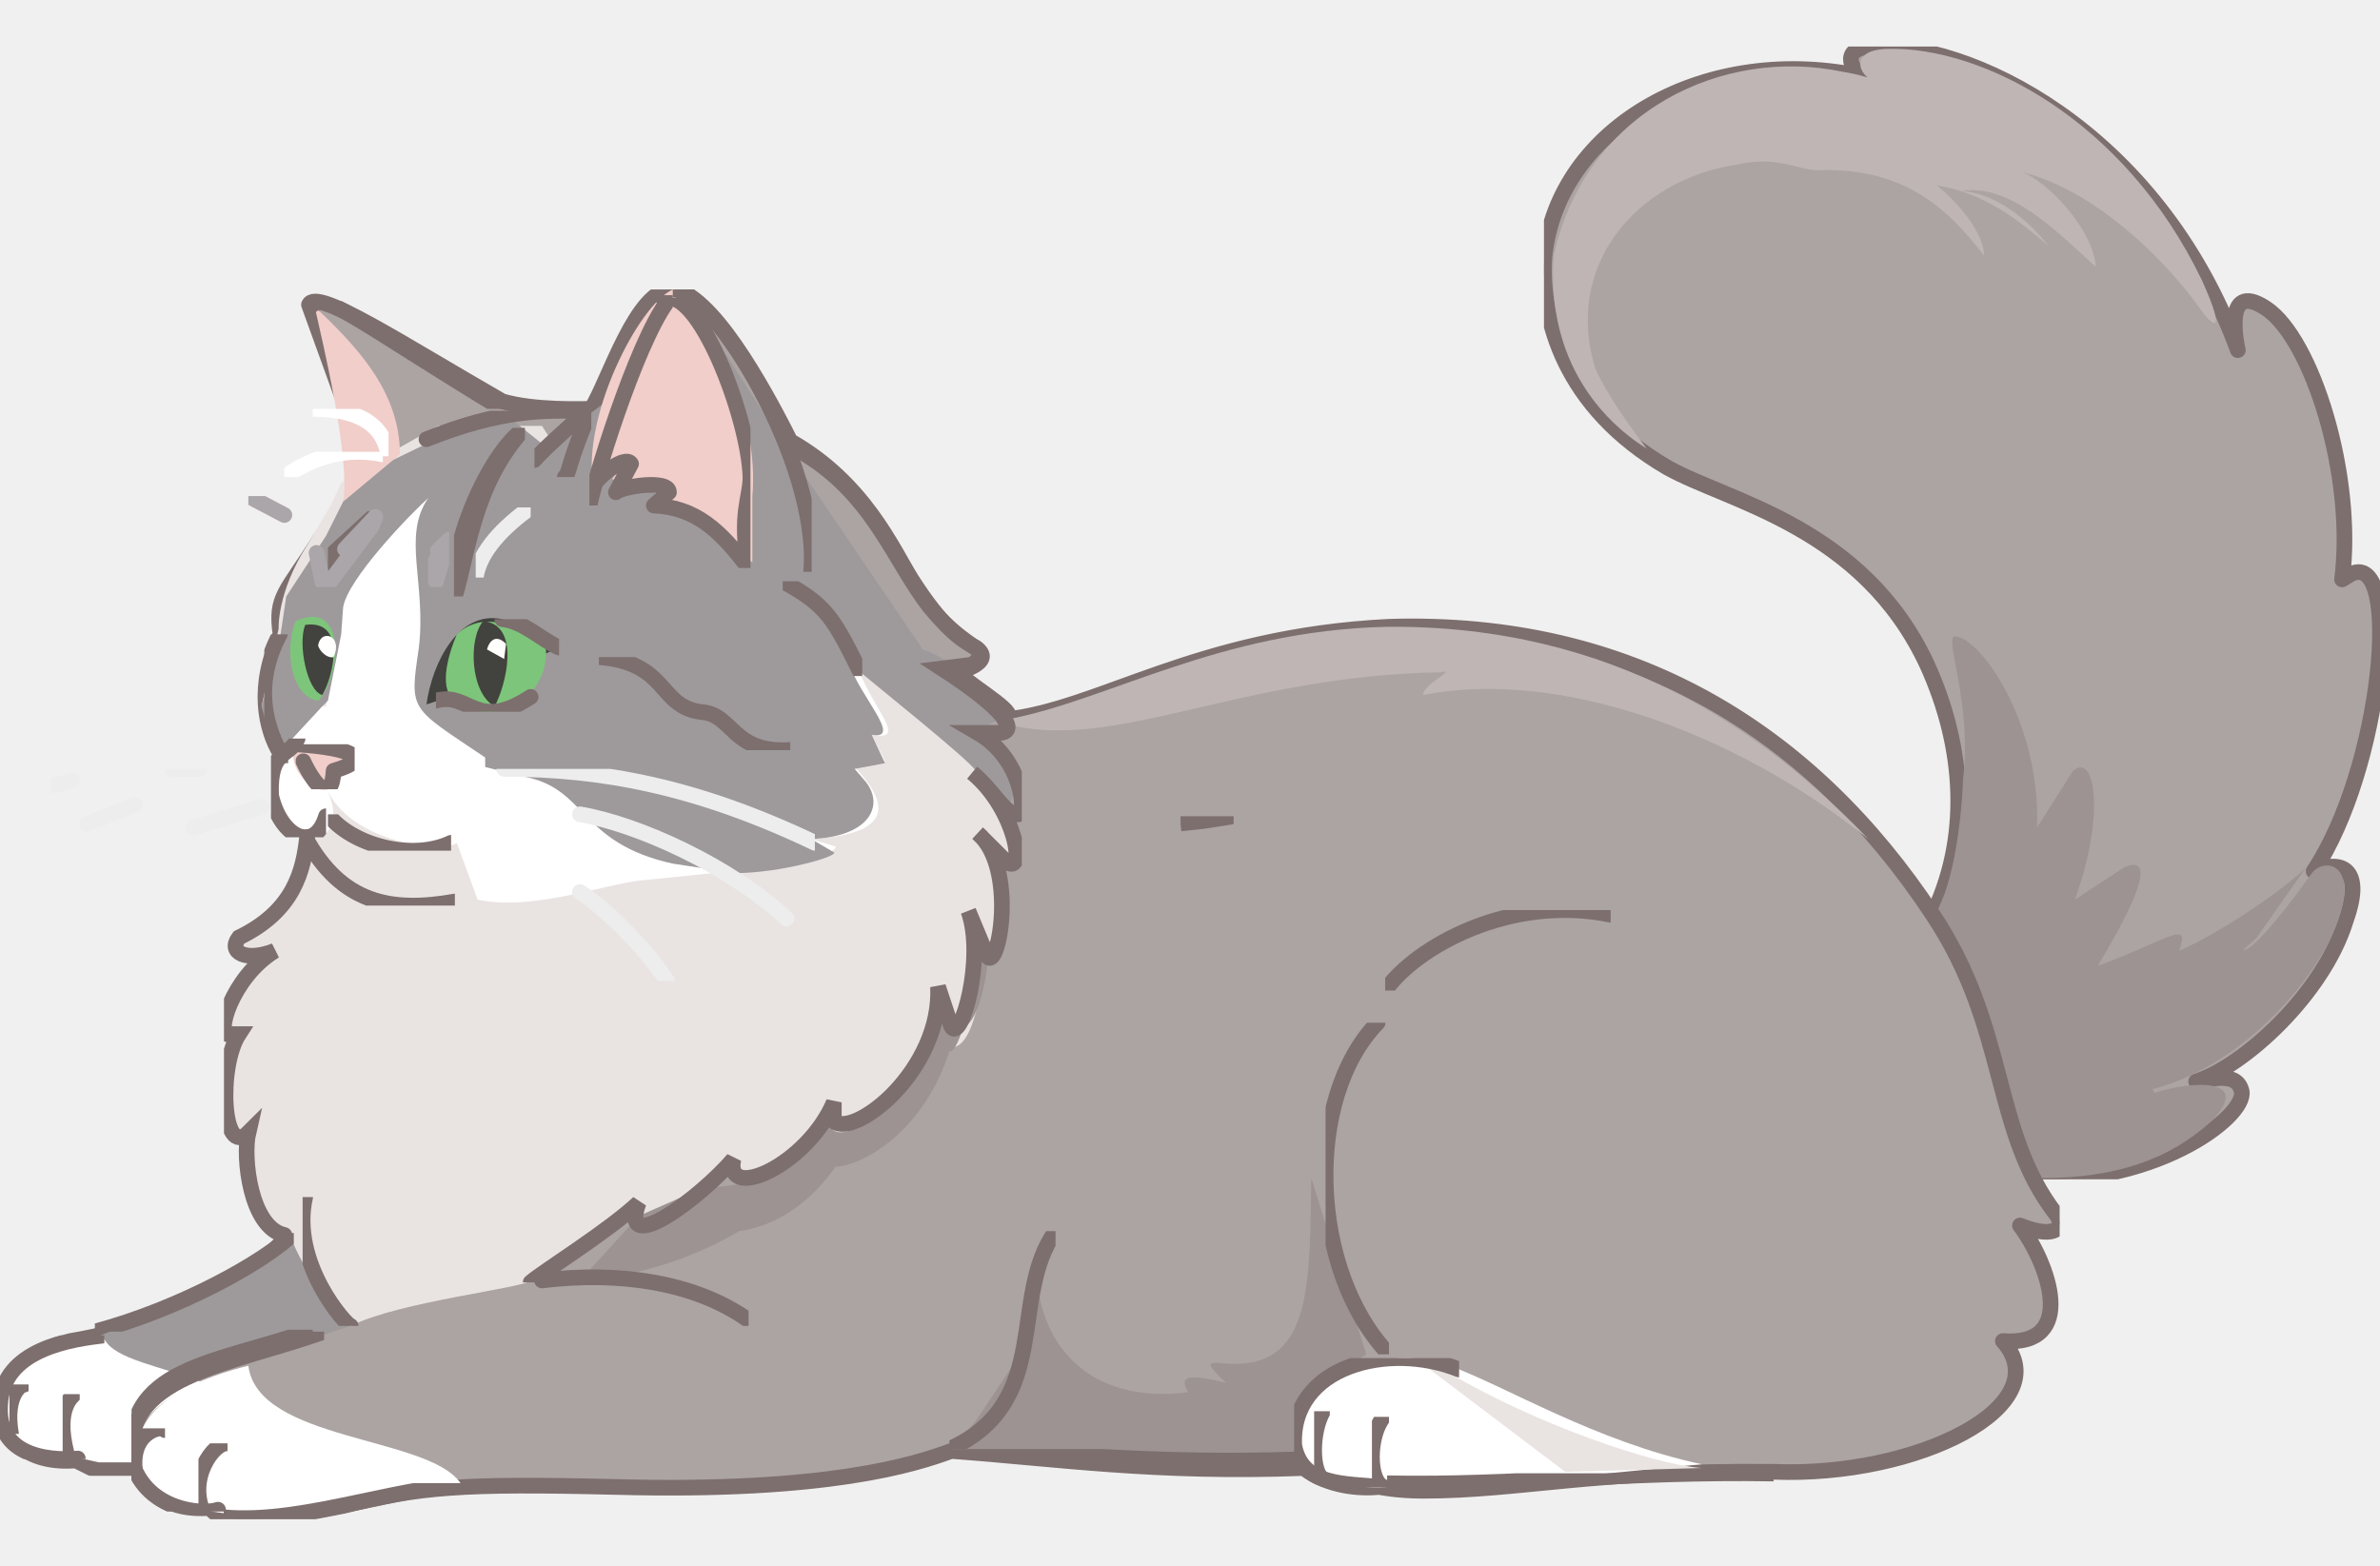
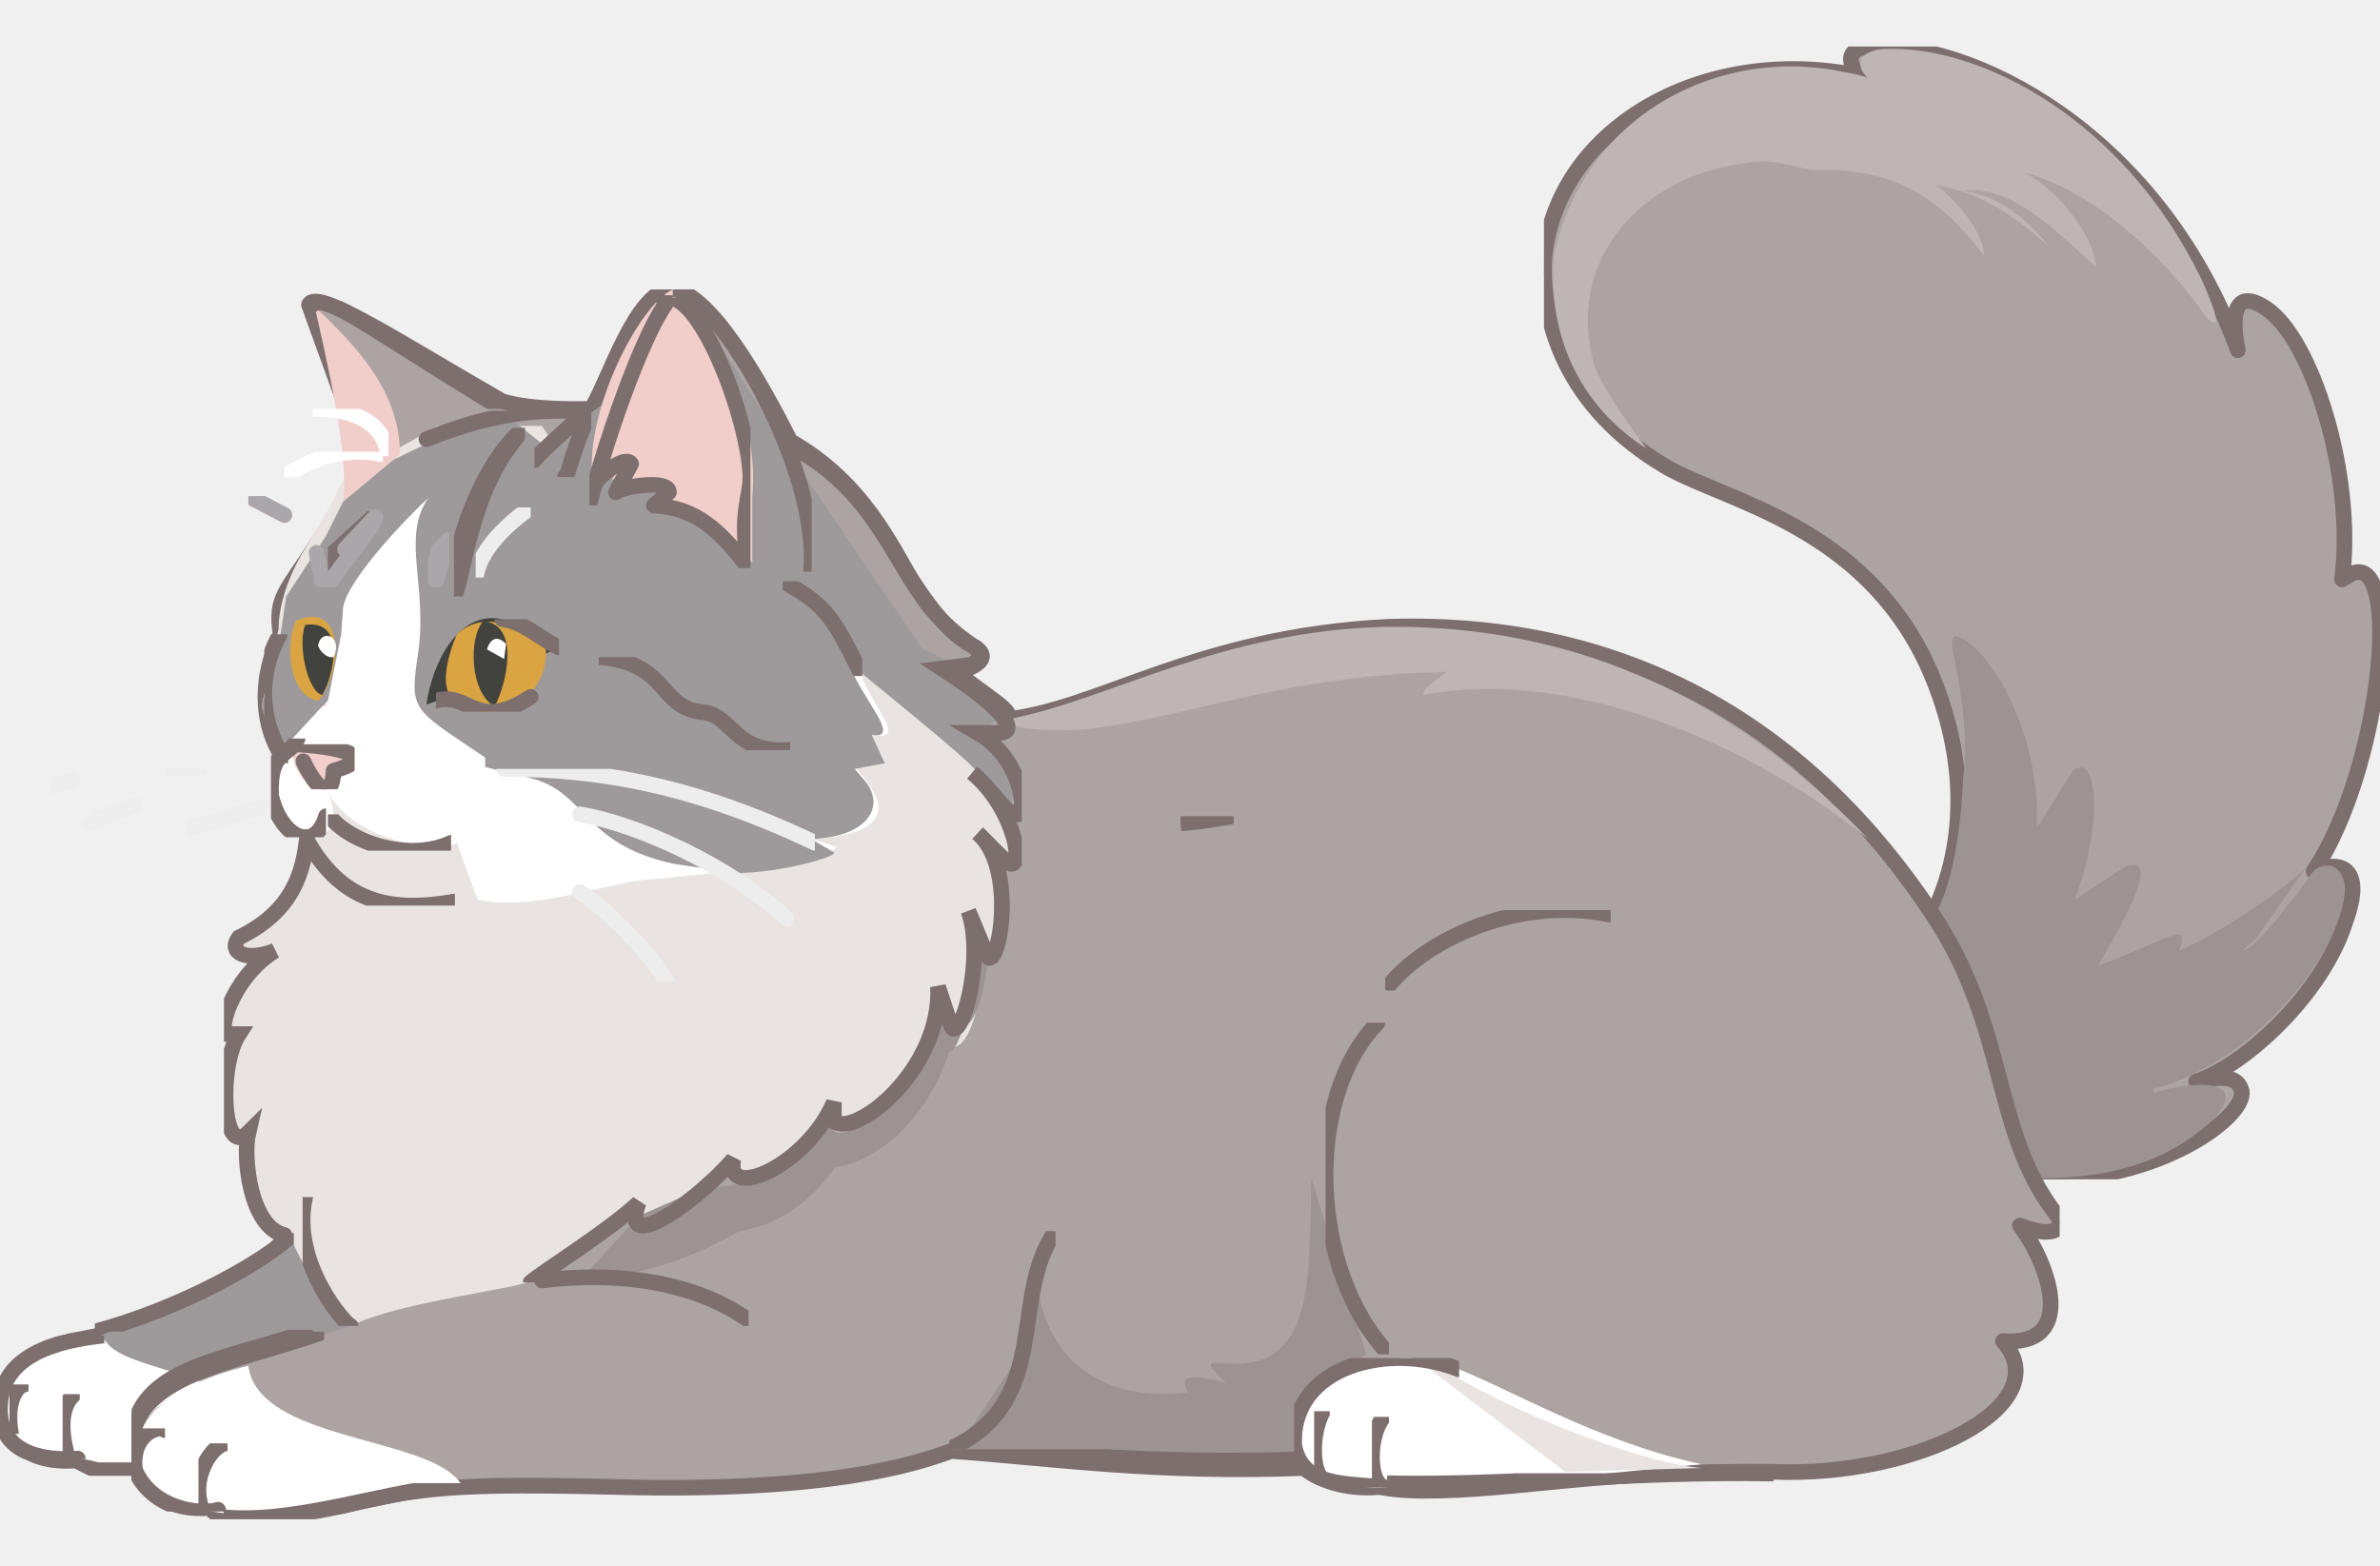
<svg xmlns="http://www.w3.org/2000/svg" viewBox="0 0 152 100" fill="none" role="img" aria-label="Bubu the cat, lying down">
  <clipPath id="clip-cat-bubu">
    <rect width="152" height="100" />
  </clipPath>
  <g clip-path="url(#clip-cat-bubu)">
    <svg x="98.606" y="2.973" width="53.394" height="72.348" viewBox="-2.1141022443771362e-7 -0 33.534 45.438" preserveAspectRatio="none">
      <path d="M30.872 33.078c2.736-4.104 3.572-12.844 1.52-11.932l-0.38 0.228c0.532-4.18-1.216-9.652-3.04-10.868-1.824-1.216-1.14 1.672-1.14 1.672-3.268-8.892-10.944-12.464-14.82-12.16-1.14 0.076-0.684 1.064-0.076 1.216-6.384-1.444-12.388 1.976-12.92 7.22-0.152 2.432 0.76 6.004 4.94 8.436 2.432 1.368 7.828 2.356 10.412 7.904 1.52 3.344 1.748 6.992 0.152 10.184l3.572 10.412c5.168 0.456 9.12-2.432 8.892-3.496-0.152-0.608-0.76-0.608-1.824-0.38 1.9-0.608 5.092-3.496 6.004-6.46 0.684-1.9 0-2.508-1.292-1.976z" fill="#ACA4A3" />
      <path d="M30.872 33.078c2.736-4.104 3.572-12.844 1.52-11.932l-0.38 0.228c0.532-4.18-1.216-9.652-3.04-10.868-1.824-1.216-1.14 1.672-1.14 1.672-3.268-8.892-10.944-12.464-14.82-12.16-1.14 0.076-0.684 1.064-0.076 1.216-6.384-1.444-12.388 1.976-12.92 7.22-0.152 2.432 0.76 6.004 4.94 8.436 2.432 1.368 7.828 2.356 10.412 7.904 1.52 3.344 1.748 6.992 0.152 10.184l3.572 10.412c5.168 0.456 9.12-2.432 8.892-3.496-0.152-0.608-0.76-0.608-1.824-0.38 1.9-0.608 5.092-3.496 6.004-6.46 0.684-1.9 0-2.508-1.292-1.976z" fill="none" stroke="#7D6F6E" stroke-width="1" stroke-linecap="round" stroke-linejoin="round" vector-effect="non-scaling-stroke" />
    </svg>
    <svg x="99.187" y="3.12" width="42.334" height="25.535" viewBox="0 -6.495974957942963e-8 26.588 16.037" preserveAspectRatio="none">
      <path d="M18.803 4.941c1.064 0.38 2.888 2.356 2.964 3.8-1.596-1.444-3.42-3.344-5.396-3.04 1.444 0.076 2.812 1.292 3.496 2.204-1.216-1.064-2.584-2.128-4.484-2.432 0.684 0.532 1.9 1.824 1.9 2.812-1.52-1.976-3.268-3.496-6.536-3.42-0.836 0.076-1.596-0.608-3.344-0.228-4.104 0.608-6.992 4.104-5.7 8.208 0.532 1.14 1.368 2.28 2.052 3.192-2.052-1.292-4.028-3.8-3.724-7.752 1.292-5.852 6.84-8.36 11.552-7.372 1.444 0.228 2.28 0.76 2.508 0.836 0.304 0.228 0 0.228-0.988-0.304-0.988-0.38-1.216-1.444 0.38-1.444 3.724-0.076 9.424 2.812 12.54 9.272 1.064 2.356 0.38 1.824-0.076 1.14-1.52-2.128-4.332-4.788-7.144-5.472z" fill="#BEB5B4" />
    </svg>
    <svg x="123.317" y="40.633" width="26.408" height="34.611" viewBox="-3.5762786865234375e-7 7.566995918750763e-7 16.585 21.738" preserveAspectRatio="none">
      <path d="M5.7 5.398l-1.444 2.28c0.152-4.256-2.28-7.6-3.268-7.676-0.532-0.076 0.684 2.584 0.304 5.7-0.076 1.976-0.456 4.636-1.292 5.7l3.648 10.26 0.76 0.076c3.04 0 5.168-0.76 6.84-2.28 1.748-1.824-0.912-1.596-2.28-1.14l-0.076-0.152c4.256-1.064 7.98-6.004 7.676-8.284-0.152-0.836-0.912-0.836-1.292-0.38-0.836 1.216-2.128 2.812-2.584 3.04-0.38 0.152 0-0.076 0.38-0.456l1.976-2.812c-0.912 0.912-3.496 2.66-5.092 3.344 0.456-1.292-0.38-0.456-3.268 0.608 1.748-2.888 2.28-4.484 1.064-3.952l-1.976 1.292c1.216-3.344 0.836-5.928-0.076-5.168z" fill="#9C9392" />
    </svg>
    <svg x="0.169" y="18.489" width="131.371" height="78.538" viewBox="0 0 82.507 49.326" preserveAspectRatio="none">
      <path d="M40.179 17.253c3.8-0.38 7.676-3.344 15.428-3.724 9.728-0.304 16.948 4.18 21.812 11.552 3.04 4.56 2.356 8.664 4.94 12.008 0.38 0.456 0.076 1.064-1.444 0.456 1.14 1.52 2.356 4.864-0.684 4.636 2.28 2.584-3.42 5.472-9.196 5.244-7.22-0.076-10.184 0.76-14.06 0.76-1.064 0-1.748-0.152-1.748-0.152-0.76 0.076-2.052 0-3.04-0.76-5.928 0.228-9.956-0.38-14.136-0.684-1.444 0.532-4.94 1.672-13.452 1.444-6.232-0.152-7.904 0-10.944 0.76-2.584 0.532-4.94 0.836-5.32 0.076-0.76 0.076-2.356 0-2.888-1.596l-1.9 0-0.608-0.304c-3.724 0.304-4.028-3.8-0.228-4.788 2.204-0.38 6.308-1.368 8.664-4.18l1.444-16.112-1.672-3.268c-0.608-0.988-0.988-2.736 0-4.788-0.228-1.52 0.228-1.672 1.52-3.724 0.912-1.444 2.204-2.508 2.204-2.508l-1.292-3.42-1.292-3.572c0.304-0.684 3.648 1.52 7.752 3.876 1.292 0.38 3.192 0.304 3.572 0.304 0.684-1.064 1.824-4.864 3.268-4.788 1.52 0.152 3.572 3.8 4.712 6.08 2.964 1.672 4.104 4.332 4.864 5.548 1.216 1.9 1.976 2.432 2.584 2.736 0.836 0.608-0.76 0.988-0.76 0.988 0.836 0.76 2.66 1.748 1.9 1.9z" fill="#ACA4A3" />
      <path d="M40.179 17.253c3.8-0.38 7.676-3.344 15.428-3.724 9.728-0.304 16.948 4.18 21.812 11.552 3.04 4.56 2.356 8.664 4.94 12.008 0.38 0.456 0.076 1.064-1.444 0.456 1.14 1.52 2.356 4.864-0.684 4.636 2.28 2.584-3.42 5.472-9.196 5.244-7.22-0.076-10.184 0.76-14.06 0.76-1.064 0-1.748-0.152-1.748-0.152-0.76 0.076-2.052 0-3.04-0.76-5.928 0.228-9.956-0.38-14.136-0.684-1.444 0.532-4.94 1.672-13.452 1.444-6.232-0.152-7.904 0-10.944 0.76-2.584 0.532-4.94 0.836-5.32 0.076-0.76 0.076-2.356 0-2.888-1.596l-1.9 0-0.608-0.304c-3.724 0.304-4.028-3.8-0.228-4.788 2.204-0.38 6.308-1.368 8.664-4.18l1.444-16.112-1.672-3.268c-0.608-0.988-0.988-2.736 0-4.788-0.228-1.52 0.228-1.672 1.52-3.724 0.912-1.444 2.204-2.508 2.204-2.508l-1.292-3.42-1.292-3.572c0.304-0.684 3.648 1.52 7.752 3.876 1.292 0.38 3.192 0.304 3.572 0.304 0.684-1.064 1.824-4.864 3.268-4.788 1.52 0.152 3.572 3.8 4.712 6.08 2.964 1.672 4.104 4.332 4.864 5.548 1.216 1.9 1.976 2.432 2.584 2.736 0.836 0.608-0.76 0.988-0.76 0.988 0.836 0.76 2.66 1.748 1.9 1.9z" fill="none" stroke="#7D6F6E" stroke-width="1" stroke-linecap="round" stroke-linejoin="round" vector-effect="non-scaling-stroke" />
    </svg>
    <svg x="82.857" y="86.74" width="25.818" height="8.329" viewBox="1.4901161193847656e-7 0 16.215 5.231" preserveAspectRatio="none">
      <path d="M3.447 0.076c0.836-0.152 1.9-0.076 2.66 0.228 2.28 0.836 5.852 3.04 10.108 3.952l-7.828 0.76c-1.52 0.152-3.572 0.304-4.712 0.152-1.748 0.076-3.116-0.228-3.572-1.064-0.608-2.508 1.596-3.876 3.344-4.028z" fill="#FFFFFF" />
    </svg>
    <svg x="14.371" y="27.203" width="50.695" height="57.479" viewBox="1.1920928955078125e-7 -0 31.839 36.1" preserveAspectRatio="none">
      <path d="M3.367 16.34c-0.152 1.976-0.912 3.572-2.432 3.952-1.064 0.76 0 1.444 1.064 0.76-1.14 0.76-2.66 3.496-1.672 3.496l0.228 0c-0.76 0.988-0.836 4.788 0.38 3.952-0.228 1.368 0.456 4.028 1.52 4.028 0.836 2.204 2.584 3.572 2.584 3.572 1.976-0.988 6.992-1.52 7.22-1.824 1.672-0.684 4.332-3.04 4.332-3.04l0 0.38c0.304 1.14 1.216 0.532 3.8-1.976-0.152 0.988 0.988 1.216 2.66-0.304l1.14-1.52c0 0.836 1.216 0.76 3.268-1.14l1.292-1.9c1.064 0.76 1.52-1.52 1.748-3.344l0.228-0.076c0.684 0 0.532-4.104 0.532-4.104 0.76 1.368 0.76-0.532 0.076-1.976-0.076-1.064-1.14-2.356-1.14-2.356l-4.636-3.04-0.532-1.672-1.596-1.672-2.964-2.128-3.42-2.28-2.052 0.228-1.216-0.684-1.064-1.672-4.18 0-2.28 1.292-1.596 0.988-0.38 0.836-0.988 1.672c-1.216 1.9-1.14 3.344-1.14 3.344l-0.684 3.116 0.988 2.204 0.912 2.888z" fill="#E9E4E2" />
    </svg>
    <svg x="17.552" y="28.05" width="39.17" height="29.594" viewBox="0 -0 24.601 18.587" preserveAspectRatio="none">
      <path d="M1.902 10.716c0.152-0.456 1.292-2.812 0.228-3.648-0.912-1.14-1.52 0.152-1.52 0.456l-0.38 3.572-0.152 1.824c-0.304 1.064 0.304 3.04 1.444 3.04 0.38 0.076 1.216-0.38 0.608-1.824 1.14 2.204 4.864 2.432 5.168 2.052l0.836 2.28c2.128 0.456 4.788-0.532 6.46-0.76 2.128-0.228 7.828-0.684 7.904-1.368l-0.988-0.304c4.104-0.228 2.508-2.052 1.748-2.888l1.216-0.228-0.532-1.064c1.596 0.304-0.152-1.216-0.608-2.888-3.344-4.484-4.484-4.408-6.46-5.928l-2.736-1.064-1.368-0.152-0.988-0.684-3.42-1.14c-2.432 0.988-3.724 2.204-5.624 5.7l-0.684 5.016-0.152 0z" fill="#FFFFFF" />
    </svg>
    <svg x="8.73" y="87.224" width="20.684" height="9.581" viewBox="0 0 12.99 6.017" preserveAspectRatio="none">
      <path d="M4.478 0c-1.52 0.38-5.016 1.444-4.408 4.104 0.532 1.672 3.268 1.748 4.028 1.9 2.28 0.152 6.004-1.064 8.892-1.292-1.292-1.9-8.132-1.672-8.512-4.712z" fill="#FFFFFF" />
    </svg>
    <svg x="22.481" y="57.093" width="11.047" height="20.451" viewBox="-0 -2.384185791015625e-7 6.938 12.844" preserveAspectRatio="none">
      <path d="M6.938 0.38c-0.456 2.584-3.724 3.268-5.32 4.864-1.596 1.52-1.824 3.42-1.444 3.116l1.9-1.216c-0.456 0.38-2.052 3.724-0.912 2.964l1.14-1.064c-0.608 0.912-1.368 3.344-1.064 3.8-0.076-1.596 0.684-2.964 1.14-4.028-0.456 0.38-1.596 1.748-1.672 1.672-0.304-2.28 1.672-3.572 1.368-3.344-0.152-0.076-1.748 1.14-2.052 1.216-0.38-4.256 4.256-5.32 3.192-4.712-1.748 0.228-1.596-1.292-1.596-1.368-0.76-0.684-0.76-1.14-0.38-2.28l2.204 0.38 3.496 0z" fill="#E9E4E2" />
    </svg>
    <svg x="64.143" y="40.029" width="55.18" height="13.555" viewBox="-0 -0 34.656 8.513" preserveAspectRatio="none">
      <path d="M0 3.877c4.332 1.216 9.272-1.9 17.48-2.052 0.76-0.152-0.684 0.456-0.684 0.912 5.396-1.064 12.464 1.444 17.86 5.776-4.18-4.332-10.184-8.588-19.304-8.512-6.764 0.152-11.172 2.964-15.276 3.724l-0.076 0.152z" fill="#BEB5B4" />
    </svg>
    <svg x="37.158" y="61.328" width="25.896" height="20.33" viewBox="0 1.6391277313232422e-7 16.264 12.768" preserveAspectRatio="none">
      <path d="M10.184 8.284c-0.608 0.836-1.824 2.28-3.876 2.584-1.52 0.912-4.028 1.9-6.308 1.9l2.28-2.508 2.584-1.14c1.216-0.076 2.964 0 5.016-2.66 0.228 0.684 0.608 0.608 1.824-0.152 1.216-0.76 2.356-2.66 2.584-4.56 0.76 1.9 1.672 0.912 1.976-1.52l-0.304-0.228c-0.38 1.976-0.912 3.8-1.216 3.648-0.988 3.116-3.344 4.56-4.56 4.636z" fill="#9C9392" />
    </svg>
    <svg x="16.708" y="18.854" width="48.404" height="36.908" viewBox="0 -0 30.4 23.18" preserveAspectRatio="none">
      <path d="M8.968 18.924l1.52 0.38c2.584 0.456 2.204 2.66 6.004 3.496l2.508 0.38c1.824 0 4.18-0.684 3.952-0.836l-0.912-0.532c2.28-0.076 2.964-1.292 2.204-2.28l-0.456-0.532 1.216-0.228-0.532-1.14c1.292 0.228-0.532-1.596-0.912-2.888 0.988 0.836 4.712 3.8 5.092 4.332l1.216 1.748 0.532-1.444-1.596-1.976 0.76-0.38-1.9-2.052c-0.152-0.456-1.14-0.76-1.14-0.76l-5.32-7.828-4.104-6.384-3.268 4.256-2.432 1.824-1.52-1.216-2.888 0.912-2.204 1.064-1.368 1.14-0.836 1.672-1.596 2.432-0.228 1.52-0.76 2.888 0.532 2.052 1.9-2.052 0.228-0.228 0.532-2.66 0.076-1.064c0.152-1.14 2.736-3.8 3.42-4.408-1.064 1.52-0.076 3.42-0.38 6.004-0.38 2.584-0.38 2.356 2.66 4.408l0 0.38z" fill="#9E9A9C" />
    </svg>
    <svg x="91.007" y="87.224" width="17.667" height="6.777" viewBox="0 0 11.096 4.256" preserveAspectRatio="none">
      <path d="M0 0l5.624 4.256 5.472-0.152c-1.976-0.152-6.612-1.748-10.108-3.8l-0.988-0.304z" fill="#E9E4E2" />
    </svg>
    <svg x="60.755" y="75.244" width="26.501" height="18.315" viewBox="9.5367431640625e-7 -9.5367431640625e-7 16.644 11.503" preserveAspectRatio="none">
      <path d="M3.42 4.028c0.304 3.116 2.508 5.016 6.08 4.56-0.456-0.76 0.228-0.684 1.52-0.38-1.14-1.064-0.532-0.76 0.38-0.76 3.116 0 2.964-3.42 3.04-7.448l2.204 7.068-2.66 1.748-0.076 2.584c-2.66 0.228-6.384 0.076-13.908-0.456l0.988-1.216 2.128-3.192 0.304-2.508z" fill="#9C9392" />
    </svg>
    <svg x="20.096" y="19.58" width="5.445" height="12.464" viewBox="0 0 3.42 7.828" preserveAspectRatio="none">
      <path d="M0 0c0.304 1.368 1.444 6.08 1.14 7.828l2.28-1.9c0-2.584-1.824-4.408-3.42-5.928z" fill="#F1CECA" />
    </svg>
    <svg x="37.79" y="18.491" width="10.309" height="17.425" viewBox="4.507601261138916e-7 0 6.475 10.944" preserveAspectRatio="none">
      <path d="M0.059 7.828c-0.456-2.736 1.824-7.22 3.192-7.828 1.52 0.228 3.496 5.168 3.192 8.284l0 2.66-2.584-2.052-1.368-0.76 0.608-0.152-1.672-0.152-0.608-0.228 0.608-0.912c-0.836 0.152-1.368 1.14-1.368 1.14z" fill="#F1CECA" />
    </svg>
    <svg x="6.422" y="78.753" width="15.973" height="9.56" viewBox="0 0 10.032 6.004" preserveAspectRatio="none">
      <path d="M7.6 0c-1.14 1.444-5.168 3.116-7.6 4.104 0.152 0.836 2.204 1.52 3.192 1.9l6.84-2.28c-0.684-0.38-2.28-2.888-2.432-3.724z" fill="#9E9A9C" />
    </svg>
    <svg x="0.241" y="85.53" width="12.715" height="7.866" viewBox="0 -3.5762786865234375e-7 7.986 4.94" preserveAspectRatio="none">
      <path d="M4.034 0c-1.292 0.076-4.18 0.608-4.028 2.888l0.456 1.14 0.912 0.456 1.748 0.304 0.684 0.152 1.52 0c-0.456-2.28 2.66-3.192 2.66-3.192-1.672-0.684-3.496-0.912-3.952-1.748z" fill="#FFFFFF" />
    </svg>
    <svg x="19.975" y="19.224" width="12.101" height="6.89" viewBox="0 -0 7.6 4.327" preserveAspectRatio="none">
      <path d="M0 0.147c0.228-0.684 2.432 1.064 7.6 4.18" fill="none" stroke="#7D6F6E" stroke-width="1" stroke-linecap="round" stroke-linejoin="round" vector-effect="non-scaling-stroke" />
    </svg>
    <svg x="14.304" y="26.234" width="50.956" height="55.666" viewBox="-4.76837158203125e-7 1.4418037608265877e-7 32.003 34.961" preserveAspectRatio="none">
      <path d="M3.334 17.101c-0.152 1.368-0.532 2.964-2.736 4.028-0.456 0.608 0.304 0.988 1.444 0.532-1.748 1.064-2.432 3.496-1.824 3.344l0.38 0c-0.836 1.292-0.684 5.016 0.38 3.952-0.228 0.988 0.076 3.8 1.444 4.104m11.856-33.06c-1.444 0-3.116-0.076-6.156 1.14m14.516 0.228c3.344 1.672 4.18 4.636 5.7 6.536 1.52 1.824 2.584 1.596 1.672 2.28l-1.216 0.152c2.584 1.672 3.04 2.508 2.356 2.584l-0.912 0c1.824 1.064 1.976 3.344 1.596 3.268-0.532 0-0.912-0.912-1.824-1.672 1.748 1.444 2.204 4.18 1.368 3.572l-1.14-1.14c1.596 1.368 0.836 5.548 0.38 4.94l-0.76-1.824c0.684 1.9-0.304 5.32-0.684 4.636l-0.532-1.596c0.152 3.344-3.344 6.08-4.18 5.396l0-0.76c-1.064 2.508-4.408 4.028-4.028 2.28-1.292 1.52-4.636 4.028-3.8 1.748-1.216 1.14-3.8 2.736-4.332 3.192" fill="none" stroke="#7D6F6E" stroke-width="1" stroke-linecap="round" vector-effect="non-scaling-stroke" />
    </svg>
    <svg x="19.327" y="76.454" width="28.48" height="8.229" viewBox="-4.3958425521850586e-7 0 17.887 5.168" preserveAspectRatio="none">
      <path d="M0.103 0c-0.608 2.66 1.672 5.168 1.824 5.168m7.676-1.824c3.116-0.38 6.156 0.076 8.284 1.596" fill="none" stroke="#7D6F6E" stroke-width="1" stroke-linecap="round" stroke-linejoin="round" vector-effect="non-scaling-stroke" />
    </svg>
    <svg y="85.288" width="6.664" height="7.898" viewBox="-2.7567148208618164e-7 0 4.185 4.961" preserveAspectRatio="none">
      <path d="M4.185 0c-1.292 0.152-4.104 0.532-4.18 2.812-0.152 2.508 3.04 2.128 3.116 2.128" fill="none" stroke="#7D6F6E" stroke-width="1" stroke-linecap="round" stroke-linejoin="round" vector-effect="non-scaling-stroke" />
    </svg>
    <svg x="19.491" y="53.462" width="9.56" height="4.376" viewBox="0 0 6.004 2.748" preserveAspectRatio="none">
      <path d="M0 0c1.444 2.66 3.42 3.04 6.004 2.584" fill="none" stroke="#7D6F6E" stroke-width="1" stroke-linecap="round" stroke-linejoin="round" vector-effect="non-scaling-stroke" />
    </svg>
    <svg x="28.991" y="27.324" width="4.537" height="10.77" viewBox="-4.76837158203125e-7 0 2.85 6.764" preserveAspectRatio="none">
      <path d="M2.85 0c-1.52 1.064-3.116 4.94-2.812 6.764 0.532-1.748 0.76-4.56 2.812-6.764z" fill="none" stroke="#7D6F6E" stroke-width="1" stroke-linecap="round" stroke-linejoin="round" vector-effect="non-scaling-stroke" />
    </svg>
    <svg x="34.133" y="26.114" width="3.63" height="4.356" viewBox="0 0 2.28 2.736" preserveAspectRatio="none">
      <path d="M1.824 0.304c-0.456 0.456-1.444 1.292-1.824 1.748m2.28-2.052c-0.912 2.052-0.912 2.736-1.064 2.736" fill="none" stroke="#7D6F6E" stroke-width="1" stroke-linecap="round" stroke-linejoin="round" vector-effect="non-scaling-stroke" />
    </svg>
    <svg x="18.704" y="47.533" width="3.933" height="2.92" viewBox="-0 0 2.47 1.834" preserveAspectRatio="none">
      <path d="M0.038 0c-0.304 1.368 1.292 2.204 1.52 1.672l0.076-0.532 0.76-0.228 0.076-0.608-2.432-0.304z" fill="#F1CECA" />
    </svg>
    <svg x="17.305" y="47.17" width="3.517" height="6.307" viewBox="-6.938353180885315e-8 0 2.209 3.961" preserveAspectRatio="none">
      <path d="M2.209 3.116c-0.456 1.52-1.824 0.836-2.204-0.836-0.076-1.9 0.76-1.52 1.064-2.28" fill="none" stroke="#7D6F6E" stroke-width="1" stroke-linecap="round" stroke-linejoin="round" vector-effect="non-scaling-stroke" />
    </svg>
    <svg x="20.943" y="52.01" width="7.866" height="2.323" viewBox="0 0 4.94 1.459" preserveAspectRatio="none">
      <path d="M0 0c0.912 1.216 3.344 1.9 4.94 1.14" fill="none" stroke="#7D6F6E" stroke-width="1" stroke-linecap="round" vector-effect="non-scaling-stroke" />
    </svg>
    <svg x="19.975" y="26.114" width="4.84" height="3.025" viewBox="0 0 3.04 1.9" preserveAspectRatio="none">
      <path d="M0 0c1.292 0 2.812 0.304 3.04 1.9" fill="none" stroke="#FFFFFF" stroke-width="1" stroke-linecap="round" stroke-linejoin="round" vector-effect="non-scaling-stroke" />
    </svg>
    <svg x="18.16" y="28.855" width="6.292" height="1.615" viewBox="0 0 3.952 1.015" preserveAspectRatio="none">
      <path d="M0 1.015c0.76-0.532 2.128-1.292 3.952-0.912" fill="none" stroke="#FFFFFF" stroke-width="1" stroke-linecap="round" stroke-linejoin="round" vector-effect="non-scaling-stroke" />
    </svg>
    <svg x="42.967" y="18.49" width="8.871" height="18.031" viewBox="0 0 5.571 11.325" preserveAspectRatio="none">
      <path d="M0 0.001c1.596-0.076 5.928 6.992 5.548 11.324" fill="none" stroke="#7D6F6E" stroke-width="1" stroke-linecap="round" stroke-linejoin="round" vector-effect="non-scaling-stroke" />
    </svg>
    <svg x="30.382" y="32.407" width="3.509" height="4.477" viewBox="0 0 2.204 2.812" preserveAspectRatio="none">
      <path d="M0 2.812c0.152-1.064 1.14-2.052 2.204-2.812" fill="none" stroke="#EDEDED" stroke-width="1" stroke-linecap="round" stroke-linejoin="round" vector-effect="non-scaling-stroke" />
    </svg>
    <svg x="18.886" y="47.533" width="3.763" height="2.876" viewBox="0 0 2.363 1.806" preserveAspectRatio="none">
      <path d="M0.304 0.684c0.456 0.988 1.14 1.748 1.216 0.38 1.596-0.456 0.836-0.912-1.52-1.064" fill="none" stroke="#7D6F6E" stroke-width="1" stroke-linecap="round" stroke-linejoin="round" vector-effect="non-scaling-stroke" />
    </svg>
    <svg x="20.943" y="32.649" width="3.267" height="4.356" viewBox="0 0 2.052 2.736" preserveAspectRatio="none">
      <path d="M0 2.736l0.228-1.064 1.824-1.672" fill="none" stroke="#7D6F6E" stroke-width="1" stroke-linecap="round" vector-effect="non-scaling-stroke" />
    </svg>
    <svg x="3.276" y="49.106" width="48.767" height="13.553" viewBox="0 -4.76837158203125e-7 30.628 8.512" preserveAspectRatio="none">
      <path d="M21.204 4.94c1.064 0.684 2.66 2.28 3.496 3.572m-3.496-6.688c2.28 0.38 6.004 2.052 8.284 4.18m-11.324-6.004c3.876 0 7.676 0.684 12.464 2.964m-24.928-0.608l2.736-0.836m-3.572-1.52l1.064 0m-5.928 0.684l0.836-0.228m0.608 1.748l1.9-0.76" fill="none" stroke="#EDEDED" stroke-width="1" stroke-linecap="round" stroke-linejoin="round" vector-effect="non-scaling-stroke" />
    </svg>
    <svg x="6.059" y="78.753" width="12.706" height="6.292" viewBox="0 0 7.98 3.952" preserveAspectRatio="none">
      <path d="M7.98 0c-1.14 1.14-4.56 3.04-7.98 3.952" fill="none" stroke="#7D6F6E" stroke-width="1" stroke-linecap="round" vector-effect="non-scaling-stroke" />
    </svg>
    <svg x="8.39" y="85.046" width="12.311" height="11.491" viewBox="-0 0 7.732 7.217" preserveAspectRatio="none">
      <path d="M7.732 0c-3.8 1.368-8.284 1.748-7.676 5.32 0.608 1.824 2.736 2.052 3.42 1.824" fill="none" stroke="#7D6F6E" stroke-width="1" stroke-linecap="round" stroke-linejoin="round" vector-effect="non-scaling-stroke" />
    </svg>
    <svg x="8.591" y="91.224" width="1.946" height="3.261" viewBox="0 -0 1.222 2.048" preserveAspectRatio="none">
      <path d="M0.082 2.048c-0.456-1.976 1.14-2.204 1.14-1.976" fill="none" stroke="#7D6F6E" stroke-width="1" stroke-linecap="round" stroke-linejoin="round" vector-effect="non-scaling-stroke" />
    </svg>
    <svg x="12.674" y="92.181" width="1.856" height="4.603" viewBox="0 0 1.166 2.891" preserveAspectRatio="none">
      <path d="M0.254 2.891c-0.76-1.444 0.38-2.964 0.912-2.888" fill="none" stroke="#7D6F6E" stroke-width="1" stroke-linecap="round" vector-effect="non-scaling-stroke" />
    </svg>
    <svg x="0.604" y="88.42" width="1.22" height="3.161" viewBox="-0 -0 1 1.985" preserveAspectRatio="none">
      <path d="M0.082 1.985c-0.38-1.672 0.684-2.052 0.684-1.976" fill="none" stroke="#7D6F6E" stroke-width="1" stroke-linecap="round" stroke-linejoin="round" vector-effect="non-scaling-stroke" />
    </svg>
    <svg x="4.001" y="89.039" width="1.09" height="3.751" viewBox="-0 0 1 2.356" preserveAspectRatio="none">
      <path d="M0.228 2.356c-0.684-1.824 0.38-2.28 0.456-2.356" fill="none" stroke="#7D6F6E" stroke-width="1" stroke-linecap="round" vector-effect="non-scaling-stroke" />
    </svg>
    <svg x="60.634" y="78.632" width="6.777" height="13.916" viewBox="0 0 4.256 8.74" preserveAspectRatio="none">
      <path d="M0 8.74c4.18-1.9 2.356-6.08 4.256-8.74" fill="none" stroke="#7D6F6E" stroke-width="1" stroke-linecap="round" stroke-linejoin="round" vector-effect="non-scaling-stroke" />
    </svg>
    <svg x="16.88" y="40.514" width="1.522" height="8.229" viewBox="-0 0 1 5.168" preserveAspectRatio="none">
      <path d="M0.956 5.168c-0.684-0.912-1.596-2.888-0.304-5.168" fill="none" stroke="#7D6F6E" stroke-width="1" stroke-linecap="round" stroke-linejoin="round" vector-effect="non-scaling-stroke" />
    </svg>
    <svg x="24.21" y="29.745" width="1" height="1" viewBox="0 0 1 1" preserveAspectRatio="none">
      <path d="" fill="none" stroke="#7D6F6E" stroke-width="1" stroke-linecap="round" stroke-linejoin="round" vector-effect="non-scaling-stroke" />
    </svg>
    <svg x="37.642" y="18.854" width="5.324" height="13.432" viewBox="0 0 2.964 5.32" preserveAspectRatio="none">
      <path d="M2.964 0c-1.064 0.76-2.66 4.332-2.964 5.32" fill="none" stroke="#7D6F6E" stroke-width="1" stroke-linecap="round" stroke-linejoin="round" vector-effect="non-scaling-stroke" />
    </svg>
    <svg x="84.658" y="65.321" width="4.05" height="21.177" viewBox="0 0 2.544 13.3" preserveAspectRatio="none">
      <path d="M2.088 0c-2.964 3.04-2.736 9.956 0.456 13.3" fill="none" stroke="#7D6F6E" stroke-width="1" stroke-linecap="round" stroke-linejoin="round" vector-effect="non-scaling-stroke" />
    </svg>
    <svg x="88.466" y="58.125" width="14.4" height="5.139" viewBox="0 -0 9.044 3.228" preserveAspectRatio="none">
      <path d="M9.044 0.188c-4.028-0.836-7.828 1.292-9.044 3.04" fill="none" stroke="#7D6F6E" stroke-width="1" stroke-linecap="round" vector-effect="non-scaling-stroke" />
    </svg>
    <svg x="14.288" y="94.723" width="17.183" height="2.239" viewBox="0 -0 10.792 1.406" preserveAspectRatio="none">
      <path d="M10.792 0.002c-3.42-0.076-7.448 1.672-10.792 1.368" fill="none" stroke="#7D6F6E" stroke-width="1" stroke-linecap="round" stroke-linejoin="round" vector-effect="non-scaling-stroke" />
    </svg>
    <svg x="60.634" y="92.548" width="22.387" height="1.081" viewBox="0 0 14.06 1" preserveAspectRatio="none">
      <path d="M0 0c4.256 0.152 7.904 0.912 14.06 0.608" fill="none" stroke="#7D6F6E" stroke-width="1" stroke-linecap="round" stroke-linejoin="round" vector-effect="non-scaling-stroke" />
    </svg>
    <svg x="88.587" y="94.094" width="24.686" height="1.023" viewBox="0 0 15.504 1" preserveAspectRatio="none">
      <path d="M15.504 0.017c-6.004-0.152-10.26 0.76-15.504 0.608" fill="none" stroke="#7D6F6E" stroke-width="1" stroke-linecap="round" stroke-linejoin="round" vector-effect="non-scaling-stroke" />
    </svg>
    <svg x="82.651" y="86.739" width="10.535" height="8.23" viewBox="0 0 6.616 5.169" preserveAspectRatio="none">
      <path d="M6.616 0.457c-2.812-1.14-6.764-0.152-6.612 3.04 0.304 1.672 2.128 1.52 3.42 1.672" fill="none" stroke="#7D6F6E" stroke-width="1" stroke-linecap="round" stroke-linejoin="round" vector-effect="non-scaling-stroke" />
    </svg>
    <svg x="83.928" y="90.128" width="1" height="4.356" viewBox="-0 0 1 2.736" preserveAspectRatio="none">
      <path d="M0.57 0c-0.76 0.836-0.76 2.432 0 2.736" fill="none" stroke="#7D6F6E" stroke-width="1" stroke-linecap="round" stroke-linejoin="round" vector-effect="non-scaling-stroke" />
    </svg>
    <svg x="87.619" y="90.491" width="1.089" height="4.477" viewBox="0 0 1 2.812" preserveAspectRatio="none">
      <path d="M0.684 0c-0.912 0.76-0.912 2.584 0 2.812" fill="none" stroke="#7D6F6E" stroke-width="1" stroke-linecap="round" stroke-linejoin="round" vector-effect="non-scaling-stroke" />
    </svg>
    <svg x="8.402" y="84.925" width="11.573" height="8.592" viewBox="0 0 7.268 5.396" preserveAspectRatio="none">
      <path d="M7.268 0c-3.8 1.368-7.752 1.444-7.22 5.396" fill="none" stroke="#7D6F6E" stroke-width="1" stroke-linecap="round" stroke-linejoin="round" vector-effect="non-scaling-stroke" />
    </svg>
    <svg x="38.247" y="41.966" width="12.222" height="5.946" viewBox="0 0 7.676 3.734" preserveAspectRatio="none">
      <path d="M0 0c2.812 0.228 2.356 1.976 4.104 2.204 1.292 0.076 1.216 1.672 3.572 1.52" fill="none" stroke="#7D6F6E" stroke-width="1" stroke-linecap="round" vector-effect="non-scaling-stroke" />
    </svg>
    <svg x="27.236" y="39.475" width="8.471" height="5.516" viewBox="-4.172325134277344e-7 0 5.32 3.465" preserveAspectRatio="none">
      <path d="M0 3.465c0.228-1.672 1.292-3.8 3.04-3.42l2.28 1.14-0.684 0.304-1.9 1.9-1.824-0.228-0.912 0.304z" fill="#42423E" />
    </svg>
    <svg x="28.473" y="39.707" width="6.398" height="5.772" viewBox="0 -0 4.018 3.625" preserveAspectRatio="none">
-       <path d="M0.439 0.507c-0.38 0.912-0.76 2.28 0 2.736 1.596 1.064 3.724-0.228 3.572-2.204-1.14-0.912-2.508-1.52-3.572-0.532z" fill="#7DC57A" />
+       <path d="M0.439 0.507c-0.38 0.912-0.76 2.28 0 2.736 1.596 1.064 3.724-0.228 3.572-2.204-1.14-0.912-2.508-1.52-3.572-0.532z" fill="#D9A441" />
    </svg>
    <svg x="30.249" y="39.667" width="2.161" height="5.445" viewBox="6.556510925292969e-7 0 1.357 3.42" preserveAspectRatio="none">
      <path d="M0.387 0c-0.608 0.684-0.532 2.888 0.456 3.42 0.456-0.836 1.064-3.268-0.456-3.42z" fill="#42423E" />
    </svg>
    <svg x="31.108" y="40.799" width="1.21" height="1.288" viewBox="0 5.960464477539062e-7 0.76 0.809" preserveAspectRatio="none">
      <path d="M0 0.429l0.684 0.38 0.076-0.608c-0.532-0.532-0.76 0.152-0.76 0.228z" fill="#FFFFFE" />
    </svg>
    <svg x="18.535" y="39.394" width="2.882" height="5.356" viewBox="4.470348358154297e-8 0 1.81 3.364" preserveAspectRatio="none">
-       <path d="M0.22 0.172c-0.456 1.064-0.228 3.04 0.912 3.192 0.988-1.14 1.064-4.104-0.912-3.192z" fill="#7DC57A" />
+       <path d="M0.22 0.172c-0.456 1.064-0.228 3.04 0.912 3.192 0.988-1.14 1.064-4.104-0.912-3.192z" fill="#D9A441" />
    </svg>
    <svg x="19.321" y="39.884" width="1.987" height="4.503" viewBox="-0 0 1.248 2.828" preserveAspectRatio="none">
      <path d="M0.107 0.016c-0.304 0.76 0.076 2.66 0.684 2.812 0.456-0.76 0.988-3.04-0.684-2.812z" fill="#42423E" />
    </svg>
    <svg x="20.322" y="40.61" width="1.14" height="1.37" viewBox="-0 -0 0.716 0.86" preserveAspectRatio="none">
      <path d="M0.01 0.32c-0.076 0.152 0.304 0.608 0.608 0.532 0.38-0.836-0.456-1.14-0.608-0.532z" fill="#FFFFFE" />
    </svg>
    <svg x="49.985" y="37.126" width="5.082" height="6.05" viewBox="0 0 3.192 3.8" preserveAspectRatio="none">
      <path d="M0 0c1.824 0.988 2.052 1.52 3.192 3.8" fill="none" stroke="#7D6F6E" stroke-width="1" stroke-linecap="round" vector-effect="non-scaling-stroke" />
    </svg>
    <svg x="37.884" y="19.019" width="10.044" height="17.26" viewBox="0 -0 6.308 10.84" preserveAspectRatio="none">
      <path d="M0 7.572c0.152-0.38 1.292-1.292 1.52-0.912l-0.608 1.14c0.228-0.228 2.128-0.532 2.128 0l-0.608 0.532c1.672 0.076 2.66 0.988 3.8 2.508-0.38-2.204 0.076-2.812 0.076-3.648-0.076-2.432-2.128-7.752-3.496-7.144" fill="none" stroke="#7D6F6E" stroke-width="1" stroke-linecap="round" stroke-linejoin="round" vector-effect="non-scaling-stroke" />
    </svg>
    <svg x="27.841" y="39.546" width="7.866" height="5.914" viewBox="0 0 4.94 3.715" preserveAspectRatio="none">
      <path d="M2.66 0c0.836 0.076 1.596 0.836 2.28 1.14m-4.94 2.128c1.368-0.38 1.596 1.292 3.8-0.152" fill="none" stroke="#7D6F6E" stroke-width="1" stroke-linecap="round" vector-effect="non-scaling-stroke" />
    </svg>
    <svg x="15.861" y="31.681" width="12.827" height="5.808" viewBox="0 0 8.056 3.648" preserveAspectRatio="none">
      <path d="M2.736 2.28l0.228 1.14m-2.964-3.42l1.444 0.76m1.672 2.888l1.824-2.432 0.152-0.38-1.216 1.292m3.648 1.292l0.456-1.52-0.38 0.304 0.456-0.456-0.532 0.836 0 0.836z" fill="none" stroke="#ABA6AA" stroke-width="1" stroke-linecap="round" stroke-linejoin="round" vector-effect="non-scaling-stroke" />
    </svg>
    <svg x="75.397" y="52.131" width="3.388" height="1" viewBox="0 0 2.128 1" preserveAspectRatio="none">
      <path d="M0 0.456l2.128-0.456-1.216 0.304-0.912 0.152z" fill="none" stroke="#7D6F6E" stroke-width="1" stroke-linecap="round" vector-effect="non-scaling-stroke" />
    </svg>
  </g>
</svg>
